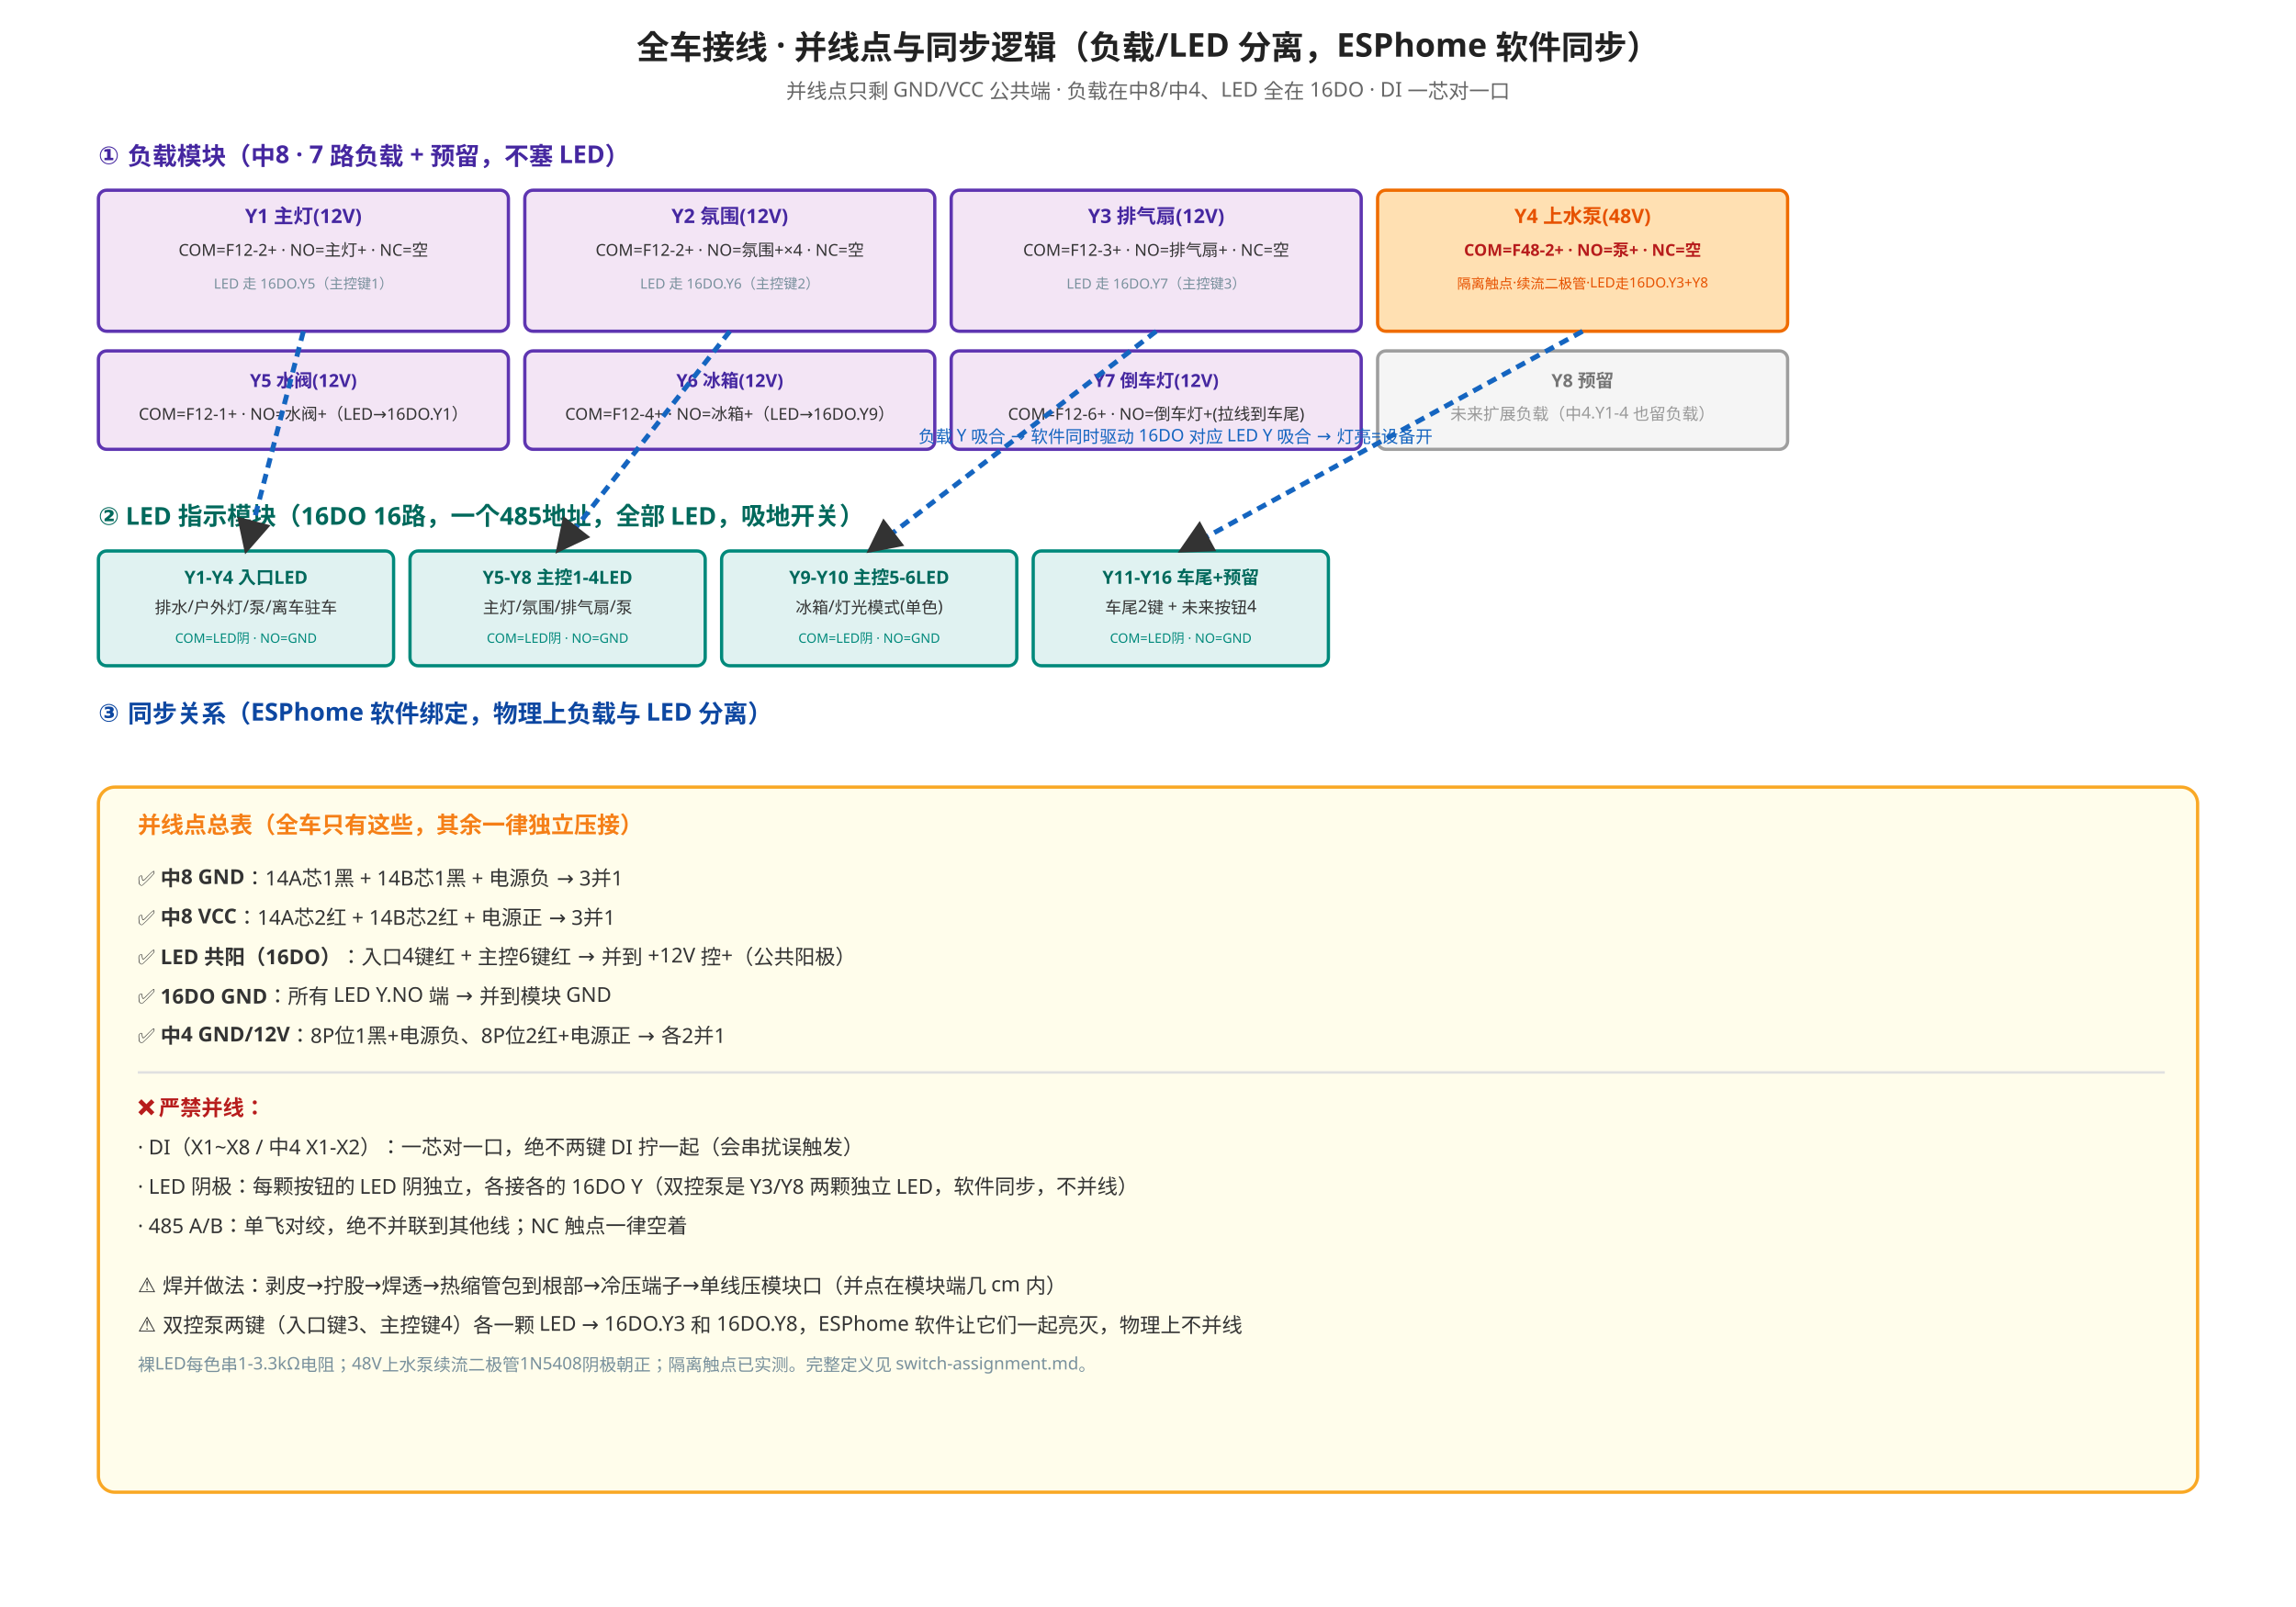
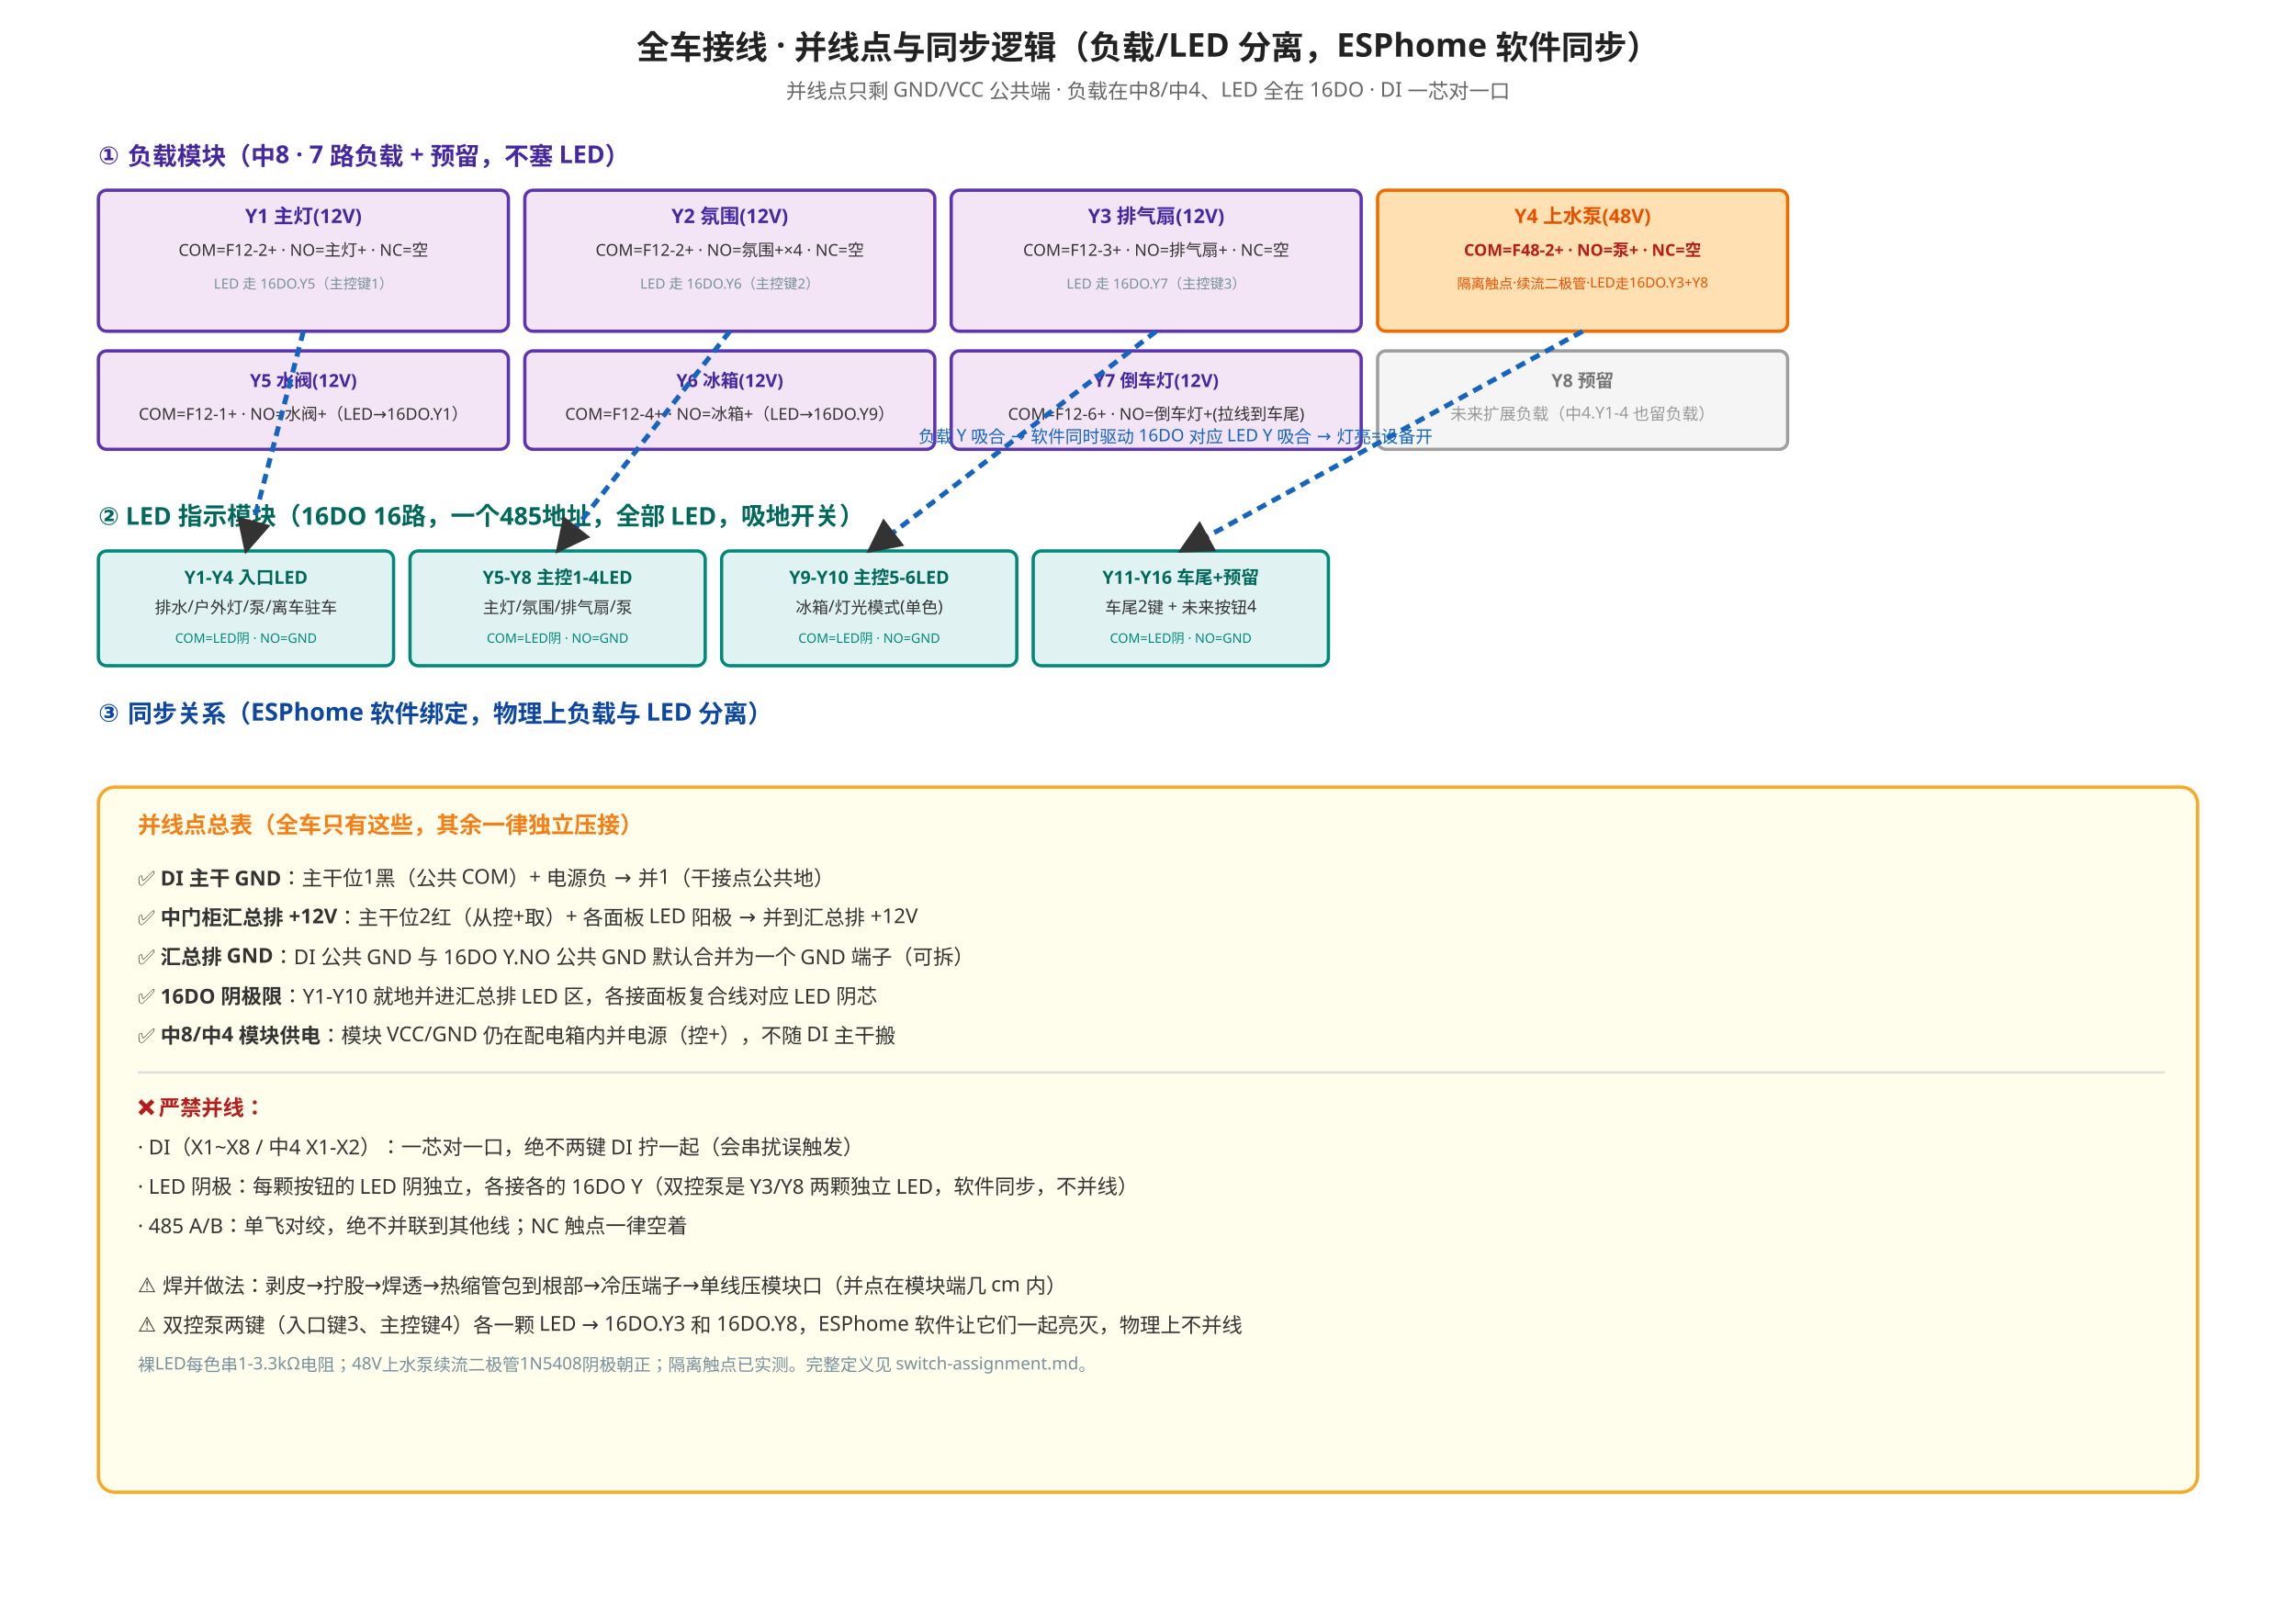
<svg xmlns="http://www.w3.org/2000/svg" viewBox="0 0 1400 980" width="1400" height="980" font-family="sans-serif">
  <defs>
    <marker id="arrow" viewBox="0 0 10 10" refX="9" refY="5" markerWidth="7" markerHeight="7" orient="auto-start-reverse">
      <path d="M0,0 L10,5 L0,10 z" fill="#333" />
    </marker>
  </defs>
  <text x="700" y="36" text-anchor="middle" font-size="20" font-weight="bold" fill="#222">全车接线 · 并线点与同步逻辑（负载/LED 分离，ESPhome 软件同步）</text>
  <text x="700" y="60" text-anchor="middle" font-size="12.5" fill="#666">并线点只剩 GND/VCC 公共端 · 负载在中8/中4、LED 全在 16DO · DI 一芯对一口</text>
  <text x="60" y="100" font-size="15" font-weight="bold" fill="#4527a0">① 负载模块（中8 · 7 路负载 + 预留，不塞 LED）</text>
  <g font-size="10" text-anchor="middle">
    <rect x="60" y="116" width="250" height="86" rx="5" fill="#f3e5f5" stroke="#5e35b1" stroke-width="2" />
    <text x="185" y="136" font-size="12" font-weight="bold" fill="#4527a0">Y1 主灯(12V)</text>
    <text x="185" y="156" fill="#333">COM=F12-2+ · NO=主灯+ · NC=空</text>
    <text x="185" y="176" font-size="8.5" fill="#78909c">LED 走 16DO.Y5（主控键1）</text>
    <rect x="320" y="116" width="250" height="86" rx="5" fill="#f3e5f5" stroke="#5e35b1" stroke-width="2" />
    <text x="445" y="136" font-size="12" font-weight="bold" fill="#4527a0">Y2 氛围(12V)</text>
    <text x="445" y="156" fill="#333">COM=F12-2+ · NO=氛围+×4 · NC=空</text>
    <text x="445" y="176" font-size="8.5" fill="#78909c">LED 走 16DO.Y6（主控键2）</text>
    <rect x="580" y="116" width="250" height="86" rx="5" fill="#f3e5f5" stroke="#5e35b1" stroke-width="2" />
    <text x="705" y="136" font-size="12" font-weight="bold" fill="#4527a0">Y3 排气扇(12V)</text>
    <text x="705" y="156" fill="#333">COM=F12-3+ · NO=排气扇+ · NC=空</text>
    <text x="705" y="176" font-size="8.5" fill="#78909c">LED 走 16DO.Y7（主控键3）</text>
    <rect x="840" y="116" width="250" height="86" rx="5" fill="#ffe0b2" stroke="#ef6c00" stroke-width="2" />
    <text x="965" y="136" font-size="12" font-weight="bold" fill="#e65100">Y4 上水泵(48V)</text>
    <text x="965" y="156" fill="#b71c1c" font-weight="bold">COM=F48-2+ · NO=泵+ · NC=空</text>
    <text x="965" y="176" font-size="8.5" fill="#e65100">隔离触点·续流二极管·LED走16DO.Y3+Y8</text>
  </g>
  <g font-size="10" text-anchor="middle">
    <rect x="60" y="214" width="250" height="60" rx="5" fill="#f3e5f5" stroke="#5e35b1" stroke-width="2" />
    <text x="185" y="236" font-size="11" font-weight="bold" fill="#4527a0">Y5 水阀(12V)</text>
    <text x="185" y="256" fill="#333">COM=F12-1+ · NO=水阀+（LED→16DO.Y1）</text>
    <rect x="320" y="214" width="250" height="60" rx="5" fill="#f3e5f5" stroke="#5e35b1" stroke-width="2" />
    <text x="445" y="236" font-size="11" font-weight="bold" fill="#4527a0">Y6 冰箱(12V)</text>
    <text x="445" y="256" fill="#333">COM=F12-4+ · NO=冰箱+（LED→16DO.Y9）</text>
    <rect x="580" y="214" width="250" height="60" rx="5" fill="#f3e5f5" stroke="#5e35b1" stroke-width="2" />
    <text x="705" y="236" font-size="11" font-weight="bold" fill="#4527a0">Y7 倒车灯(12V)</text>
    <text x="705" y="256" fill="#333">COM=F12-6+ · NO=倒车灯+(拉线到车尾)</text>
    <rect x="840" y="214" width="250" height="60" rx="5" fill="#f5f5f5" stroke="#9e9e9e" stroke-width="2" />
    <text x="965" y="236" font-size="11" font-weight="bold" fill="#757575">Y8 预留</text>
    <text x="965" y="256" fill="#999">未来扩展负载（中4.Y1-4 也留负载）</text>
  </g>
  <text x="60" y="320" font-size="15" font-weight="bold" fill="#00695c">② LED 指示模块（16DO 16路，一个485地址，全部 LED，吸地开关）</text>
  <g font-size="10" text-anchor="middle">
    <rect x="60" y="336" width="180" height="70" rx="5" fill="#e0f2f1" stroke="#00897b" stroke-width="2" />
    <text x="150" y="356" font-size="11" font-weight="bold" fill="#00695c">Y1-Y4 入口LED</text>
    <text x="150" y="374" fill="#333">排水/户外灯/泵/离车驻车</text>
    <text x="150" y="392" font-size="8" fill="#00897b">COM=LED阴 · NO=GND</text>
    <rect x="250" y="336" width="180" height="70" rx="5" fill="#e0f2f1" stroke="#00897b" stroke-width="2" />
    <text x="340" y="356" font-size="11" font-weight="bold" fill="#00695c">Y5-Y8 主控1-4LED</text>
    <text x="340" y="374" fill="#333">主灯/氛围/排气扇/泵</text>
    <text x="340" y="392" font-size="8" fill="#00897b">COM=LED阴 · NO=GND</text>
    <rect x="440" y="336" width="180" height="70" rx="5" fill="#e0f2f1" stroke="#00897b" stroke-width="2" />
    <text x="530" y="356" font-size="11" font-weight="bold" fill="#00695c">Y9-Y10 主控5-6LED</text>
    <text x="530" y="374" fill="#333">冰箱/灯光模式(单色)</text>
    <text x="530" y="392" font-size="8" fill="#00897b">COM=LED阴 · NO=GND</text>
    <rect x="630" y="336" width="180" height="70" rx="5" fill="#e0f2f1" stroke="#00897b" stroke-width="2" />
    <text x="720" y="356" font-size="11" font-weight="bold" fill="#00695c">Y11-Y16 车尾+预留</text>
    <text x="720" y="374" fill="#333">车尾2键 + 未来按钮4</text>
    <text x="720" y="392" font-size="8" fill="#00897b">COM=LED阴 · NO=GND</text>
  </g>
  <text x="60" y="440" font-size="15" font-weight="bold" fill="#0d47a1">③ 同步关系（ESPhome 软件绑定，物理上负载与 LED 分离）</text>
  <g stroke="#1565c0" stroke-width="3" fill="none" stroke-dasharray="6,4">
    <line x1="185" y1="202" x2="150" y2="336" marker-end="url(#arrow)" />
    <line x1="445" y1="202" x2="340" y2="336" marker-end="url(#arrow)" />
    <line x1="705" y1="202" x2="530" y2="336" marker-end="url(#arrow)" />
    <line x1="965" y1="202" x2="720" y2="336" marker-end="url(#arrow)" />
  </g>
  <text x="560" y="270" font-size="10.5" fill="#1565c0">负载 Y 吸合 → 软件同时驱动 16DO 对应 LED Y 吸合 → 灯亮=设备开</text>
  <rect x="60" y="480" width="1280" height="430" rx="10" fill="#fffde7" fill-opacity="0.85" stroke="#f9a825" stroke-width="2" />
  <text x="84" y="508" font-size="14" font-weight="bold" fill="#f57f17">并线点总表（全车只有这些，其余一律独立压接）</text>
-   <text x="84" y="540" font-size="12.5" fill="#333">✅ <tspan font-weight="bold">中8 GND</tspan>：14A芯1黑 + 14B芯1黑 + 电源负 → 3并1</text>
-   <text x="84" y="564" font-size="12.5" fill="#333">✅ <tspan font-weight="bold">中8 VCC</tspan>：14A芯2红 + 14B芯2红 + 电源正 → 3并1</text>
-   <text x="84" y="588" font-size="12.5" fill="#333">✅ <tspan font-weight="bold">LED 共阳（16DO）</tspan>：入口4键红 + 主控6键红 → 并到 +12V 控+（公共阳极）</text>
-   <text x="84" y="612" font-size="12.5" fill="#333">✅ <tspan font-weight="bold">16DO GND</tspan>：所有 LED Y.NO 端 → 并到模块 GND</text>
-   <text x="84" y="636" font-size="12.5" fill="#333">✅ <tspan font-weight="bold">中4 GND/12V</tspan>：8P位1黑+电源负、8P位2红+电源正 → 各2并1</text>
+   <text x="84" y="540" font-size="12.5" fill="#333">✅ <tspan font-weight="bold">DI 主干 GND</tspan>：主干位1黑（公共 COM）+ 电源负 → 并1（干接点公共地）</text>
+   <text x="84" y="564" font-size="12.5" fill="#333">✅ <tspan font-weight="bold">中门柜汇总排 +12V</tspan>：主干位2红（从控+取）+ 各面板 LED 阳极 → 并到汇总排 +12V</text>
+   <text x="84" y="588" font-size="12.5" fill="#333">✅ <tspan font-weight="bold">汇总排 GND</tspan>：DI 公共 GND 与 16DO Y.NO 公共 GND 默认合并为一个 GND 端子（可拆）</text>
+   <text x="84" y="612" font-size="12.5" fill="#333">✅ <tspan font-weight="bold">16DO 阴极限</tspan>：Y1-Y10 就地并进汇总排 LED 区，各接面板复合线对应 LED 阴芯</text>
+   <text x="84" y="636" font-size="12.5" fill="#333">✅ <tspan font-weight="bold">中8/中4 模块供电</tspan>：模块 VCC/GND 仍在配电箱内并电源（控+），不随 DI 主干搬</text>
  <line x1="84" y1="654" x2="1320" y2="654" stroke="#e0e0e0" stroke-width="1.5" />
  <text x="84" y="680" font-size="13" font-weight="bold" fill="#b71c1c">❌ 严禁并线：</text>
  <text x="84" y="704" font-size="12.5" fill="#333">· DI（X1~X8 / 中4 X1-X2）：一芯对一口，绝不两键 DI 拧一起（会串扰误触发）</text>
  <text x="84" y="728" font-size="12.5" fill="#333">· LED 阴极：每颗按钮的 LED 阴独立，各接各的 16DO Y（双控泵是 Y3/Y8 两颗独立 LED，软件同步，不并线）</text>
  <text x="84" y="752" font-size="12.5" fill="#333">· 485 A/B：单飞对绞，绝不并联到其他线；NC 触点一律空着</text>
  <text x="84" y="788" font-size="12.5" fill="#333">⚠ 焊并做法：剥皮→拧股→焊透→热缩管包到根部→冷压端子→单线压模块口（并点在模块端几 cm 内）</text>
  <text x="84" y="812" font-size="12.5" fill="#333">⚠ 双控泵两键（入口键3、主控键4）各一颗 LED → 16DO.Y3 和 16DO.Y8，ESPhome 软件让它们一起亮灭，物理上不并线</text>
  <text x="84" y="836" font-size="10.5" fill="#78909c">裸LED每色串1-3.3kΩ电阻；48V上水泵续流二极管1N5408阴极朝正；隔离触点已实测。完整定义见 switch-assignment.md。</text>
</svg>
